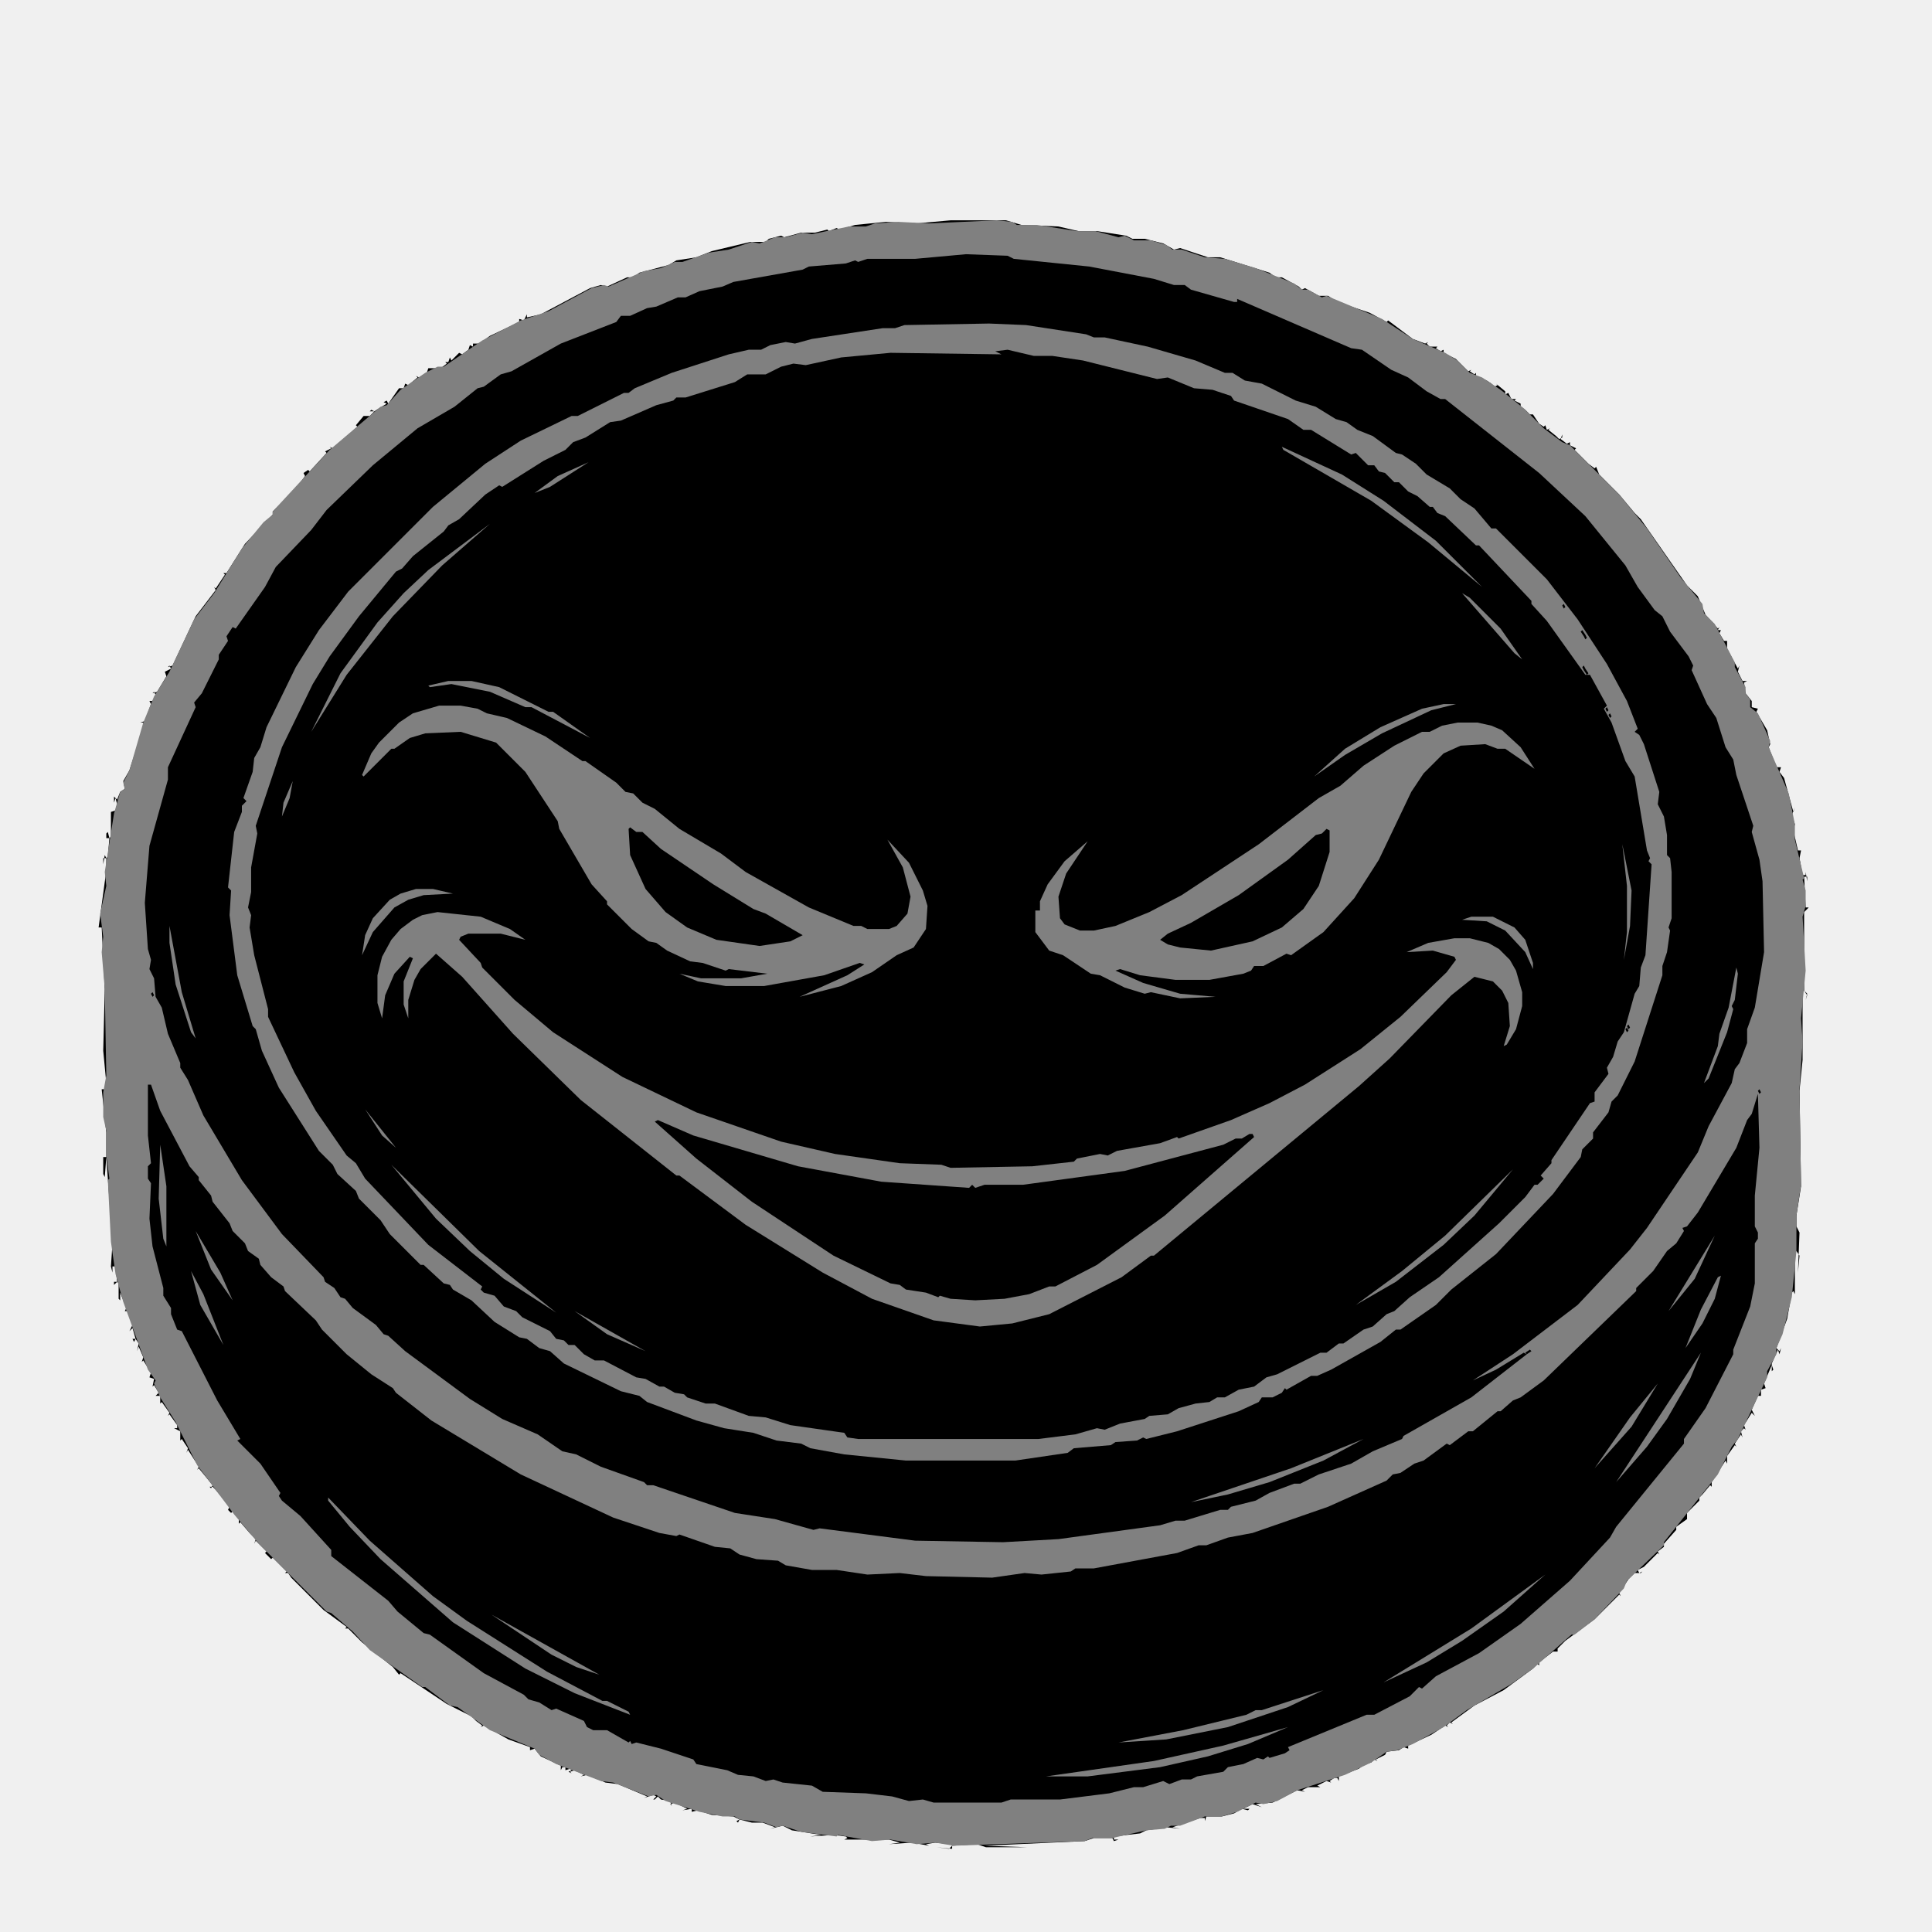
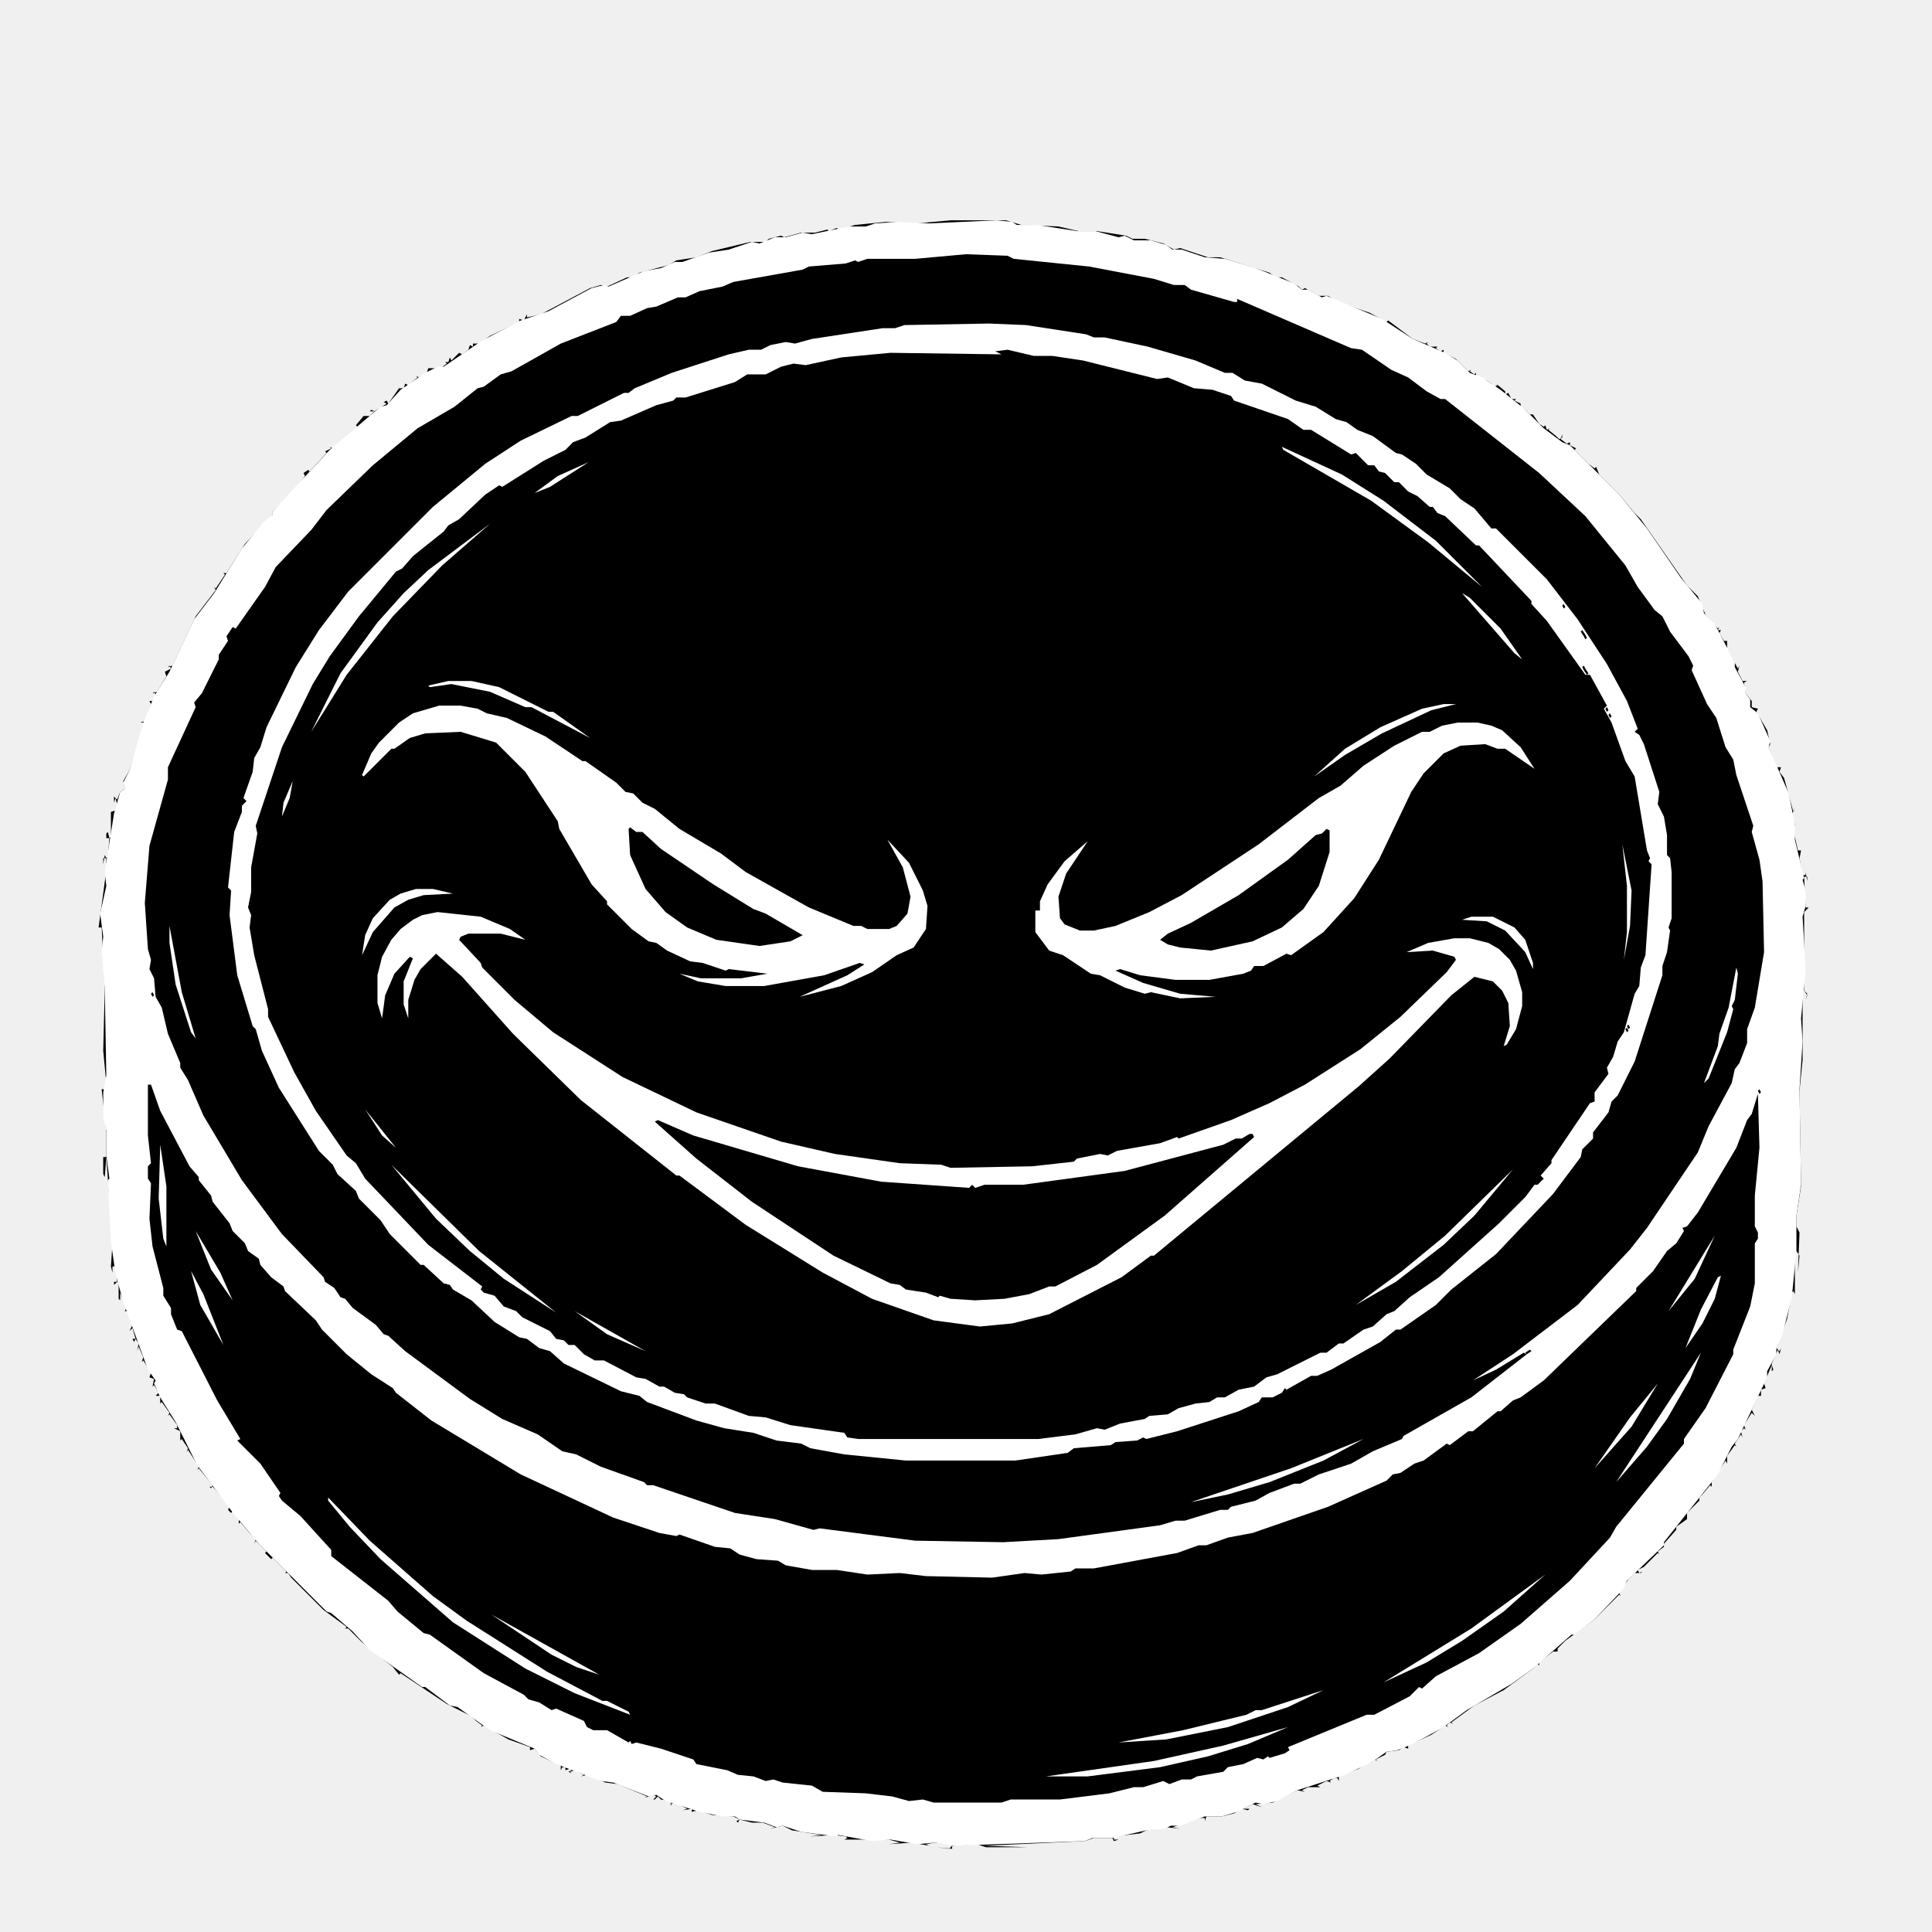
<svg xmlns="http://www.w3.org/2000/svg" width="1254" height="1254" viewBox="0 0 1254 1254">
  <path d="M 439 169 L 434 172 L 415 177 L 411 180 L 407 180 L 394 186 L 390 185 L 383 187 L 351 204 L 342 206 L 342 204 L 340 208 L 337 207 L 337 209 L 318 218 L 311 223 L 307 223 L 307 225 L 305 224 L 304 227 L 300 230 L 298 229 L 293 234 L 292 232 L 291 235 L 289 235 L 290 236 L 286 239 L 278 239 L 277 242 L 272 245 L 270 244 L 271 245 L 265 250 L 263 249 L 262 252 L 259 252 L 252 262 L 251 260 L 249 261 L 251 262 L 246 265 L 245 264 L 246 265 L 243 267 L 241 266 L 240 267 L 243 267 L 240 270 L 236 270 L 231 276 L 230 275 L 232 277 L 216 291 L 214 290 L 215 291 L 211 293 L 212 294 L 201 306 L 199 304 L 200 305 L 197 307 L 198 309 L 192 317 L 177 332 L 177 334 L 159 353 L 147 372 L 145 372 L 146 373 L 140 382 L 139 381 L 140 383 L 127 400 L 112 432 L 109 433 L 110 432 L 111 434 L 107 436 L 108 439 L 102 449 L 99 450 L 100 449 L 101 451 L 99 455 L 97 455 L 98 457 L 94 468 L 91 469 L 93 469 L 93 472 L 84 500 L 80 507 L 81 512 L 78 514 L 76 519 L 74 517 L 74 521 L 75 518 L 76 522 L 75 526 L 72 527 L 72 543 L 71 544 L 70 540 L 69 541 L 69 544 L 71 544 L 70 556 L 69 557 L 68 555 L 67 561 L 67 557 L 69 557 L 69 565 L 64 602 L 66 602 L 68 642 L 67 682 L 69 703 L 68 707 L 66 707 L 69 735 L 69 751 L 67 751 L 67 739 L 67 762 L 68 764 L 69 751 L 73 807 L 72 822 L 73 826 L 73 822 L 75 822 L 76 832 L 74 832 L 74 834 L 76 832 L 77 833 L 77 843 L 78 844 L 78 839 L 82 849 L 81 851 L 83 851 L 86 860 L 84 864 L 86 862 L 88 869 L 86 869 L 87 871 L 88 869 L 90 872 L 89 877 L 90 874 L 93 881 L 92 884 L 93 883 L 98 891 L 97 894 L 100 895 L 99 900 L 100 899 L 103 904 L 101 906 L 104 906 L 104 911 L 105 910 L 110 917 L 109 919 L 110 918 L 115 925 L 115 927 L 113 927 L 117 929 L 117 935 L 118 934 L 122 940 L 121 943 L 122 941 L 129 952 L 128 954 L 129 953 L 138 964 L 137 966 L 136 965 L 138 965 L 140 967 L 139 968 L 140 967 L 149 978 L 148 980 L 150 982 L 151 981 L 155 986 L 155 989 L 156 988 L 162 995 L 161 996 L 162 995 L 166 999 L 165 1002 L 166 1000 L 173 1007 L 172 1008 L 176 1012 L 177 1011 L 186 1020 L 185 1021 L 187 1021 L 189 1024 L 188 1025 L 189 1024 L 191 1026 L 190 1027 L 191 1026 L 210 1045 L 225 1056 L 224 1057 L 226 1057 L 230 1061 L 229 1062 L 230 1061 L 233 1064 L 232 1065 L 233 1064 L 235 1066 L 234 1067 L 235 1066 L 255 1082 L 259 1087 L 260 1086 L 290 1106 L 306 1114 L 309 1117 L 308 1118 L 309 1117 L 313 1120 L 312 1121 L 314 1120 L 330 1129 L 344 1134 L 344 1136 L 347 1135 L 351 1140 L 364 1146 L 364 1149 L 365 1147 L 367 1147 L 367 1149 L 370 1148 L 371 1149 L 369 1150 L 371 1151 L 370 1150 L 373 1149 L 379 1152 L 377 1153 L 381 1152 L 393 1157 L 401 1158 L 420 1166 L 418 1167 L 424 1165 L 426 1166 L 424 1168 L 421 1168 L 425 1168 L 427 1166 L 429 1168 L 435 1169 L 436 1172 L 435 1171 L 438 1170 L 446 1174 L 443 1175 L 449 1174 L 449 1176 L 453 1175 L 462 1178 L 476 1179 L 480 1181 L 478 1182 L 479 1183 L 480 1181 L 488 1183 L 495 1183 L 503 1186 L 500 1187 L 508 1185 L 514 1188 L 533 1191 L 526 1192 L 541 1191 L 549 1192 L 550 1193 L 548 1194 L 577 1194 L 584 1196 L 577 1197 L 592 1196 L 603 1198 L 601 1197 L 607 1196 L 617 1197 L 618 1198 L 616 1200 L 608 1199 L 618 1200 L 618 1198 L 634 1197 L 640 1199 L 667 1199 L 639 1198 L 704 1195 L 710 1193 L 722 1193 L 723 1195 L 726 1194 L 723 1194 L 723 1192 L 740 1190 L 744 1188 L 757 1186 L 766 1187 L 761 1186 L 779 1180 L 782 1180 L 782 1182 L 780 1182 L 782 1182 L 783 1179 L 793 1179 L 801 1177 L 806 1174 L 810 1175 L 811 1174 L 807 1174 L 813 1171 L 819 1173 L 815 1171 L 826 1170 L 842 1162 L 847 1163 L 845 1162 L 849 1160 L 857 1160 L 855 1159 L 861 1156 L 864 1157 L 863 1156 L 866 1154 L 868 1154 L 869 1156 L 869 1153 L 882 1148 L 886 1145 L 890 1144 L 891 1146 L 890 1144 L 892 1142 L 894 1143 L 893 1142 L 899 1139 L 900 1137 L 908 1136 L 911 1134 L 914 1135 L 914 1133 L 929 1126 L 938 1120 L 940 1121 L 939 1120 L 941 1118 L 943 1119 L 942 1118 L 957 1107 L 976 1097 L 995 1083 L 996 1084 L 995 1083 L 998 1080 L 999 1081 L 999 1079 L 1008 1072 L 1011 1072 L 1011 1070 L 1016 1065 L 1035 1051 L 1051 1035 L 1052 1036 L 1051 1034 L 1057 1025 L 1061 1021 L 1065 1021 L 1066 1020 L 1064 1021 L 1063 1019 L 1067 1017 L 1076 1008 L 1077 1009 L 1076 1007 L 1080 1004 L 1080 1002 L 1088 993 L 1088 991 L 1095 986 L 1095 982 L 1103 974 L 1103 972 L 1105 970 L 1106 971 L 1105 970 L 1110 964 L 1111 965 L 1111 962 L 1120 948 L 1121 950 L 1121 945 L 1126 938 L 1127 939 L 1126 937 L 1130 931 L 1131 933 L 1130 929 L 1132 927 L 1133 928 L 1132 925 L 1137 917 L 1139 919 L 1137 915 L 1141 906 L 1143 906 L 1143 902 L 1146 901 L 1145 898 L 1150 886 L 1151 889 L 1150 890 L 1150 885 L 1154 876 L 1155 879 L 1156 875 L 1155 877 L 1153 875 L 1160 856 L 1163 839 L 1164 838 L 1165 840 L 1165 813 L 1166 812 L 1168 815 L 1167 826 L 1168 800 L 1166 796 L 1166 789 L 1169 770 L 1168 708 L 1170 688 L 1170 644 L 1171 643 L 1173 646 L 1172 649 L 1173 645 L 1171 643 L 1171 592 L 1174 589 L 1172 589 L 1171 569 L 1173 569 L 1173 572 L 1172 566 L 1172 568 L 1170 568 L 1168 557 L 1169 552 L 1167 552 L 1164 539 L 1165 535 L 1163 529 L 1165 524 L 1164 527 L 1158 505 L 1155 501 L 1156 498 L 1153 498 L 1148 485 L 1149 483 L 1151 483 L 1149 483 L 1147 474 L 1140 462 L 1141 460 L 1137 459 L 1137 455 L 1133 450 L 1132 443 L 1134 442 L 1131 442 L 1128 436 L 1129 432 L 1128 434 L 1121 421 L 1121 416 L 1119 416 L 1116 411 L 1117 409 L 1115 409 L 1116 407 L 1115 408 L 1107 399 L 1102 387 L 1095 380 L 1065 337 L 1061 333 L 1063 332 L 1061 333 L 1051 321 L 1052 320 L 1051 321 L 1047 317 L 1048 316 L 1047 317 L 1038 308 L 1036 303 L 1035 304 L 1031 301 L 1033 300 L 1031 301 L 1027 297 L 1028 296 L 1027 297 L 1022 292 L 1023 291 L 1019 289 L 1019 287 L 1017 288 L 1013 285 L 1014 282 L 1014 284 L 1012 285 L 1010 283 L 1011 282 L 1010 283 L 1005 279 L 1006 278 L 1004 279 L 1003 276 L 1002 277 L 999 275 L 995 269 L 993 269 L 990 266 L 991 265 L 990 266 L 987 264 L 987 262 L 983 260 L 984 259 L 981 259 L 979 255 L 977 256 L 977 254 L 971 249 L 972 250 L 970 251 L 968 249 L 969 248 L 968 249 L 965 247 L 966 246 L 965 247 L 958 244 L 958 242 L 957 243 L 954 241 L 955 240 L 953 241 L 945 233 L 937 229 L 937 227 L 935 228 L 932 226 L 933 225 L 928 225 L 926 223 L 927 222 L 925 223 L 917 220 L 901 208 L 900 209 L 889 203 L 868 196 L 862 192 L 856 192 L 847 187 L 845 188 L 843 186 L 845 184 L 843 186 L 832 180 L 828 180 L 824 177 L 792 167 L 784 167 L 766 161 L 762 162 L 755 158 L 743 155 L 735 155 L 731 153 L 712 150 L 700 150 L 687 147 L 663 146 L 653 143 L 617 143 L 595 145 L 575 144 L 555 146 L 545 149 L 543 148 L 538 150 L 537 149 L 529 151 L 520 151 L 509 154 L 507 153 L 499 155 L 497 157 L 487 157 L 462 163 L 452 167 Z" fill="#000000" fill-rule="evenodd" stroke="none" />
-   <path d="M 583 144 L 568 145 L 562 147 L 551 147 L 527 152 L 521 151 L 510 154 L 503 154 L 493 158 L 488 157 L 473 162 L 460 164 L 443 170 L 438 170 L 429 174 L 418 176 L 395 186 L 392 185 L 384 187 L 356 202 L 338 208 L 313 221 L 288 238 L 284 238 L 276 242 L 260 253 L 251 263 L 247 264 L 214 292 L 177 332 L 177 334 L 171 339 L 157 356 L 139 385 L 126 402 L 110 436 L 100 452 L 93 469 L 84 500 L 80 508 L 81 512 L 78 514 L 74 528 L 68 566 L 69 575 L 65 593 L 67 608 L 66 618 L 68 642 L 69 698 L 67 709 L 67 725 L 69 734 L 69 750 L 71 765 L 70 766 L 72 806 L 75 827 L 80 845 L 96 889 L 101 896 L 100 898 L 104 907 L 114 923 L 128 951 L 152 983 L 168 1002 L 212 1046 L 215 1047 L 229 1059 L 240 1071 L 274 1095 L 276 1095 L 292 1107 L 297 1108 L 318 1123 L 347 1135 L 350 1139 L 361 1145 L 390 1156 L 398 1157 L 421 1166 L 426 1165 L 432 1169 L 454 1176 L 469 1179 L 477 1179 L 480 1181 L 496 1183 L 504 1186 L 508 1185 L 520 1189 L 543 1192 L 544 1191 L 566 1195 L 578 1194 L 595 1197 L 607 1196 L 619 1198 L 704 1195 L 709 1193 L 722 1193 L 744 1188 L 756 1187 L 760 1185 L 766 1185 L 782 1179 L 793 1179 L 803 1176 L 815 1170 L 820 1171 L 829 1169 L 842 1162 L 873 1152 L 890 1144 L 900 1137 L 907 1136 L 917 1132 L 937 1121 L 952 1110 L 981 1093 L 995 1083 L 1020 1061 L 1022 1061 L 1035 1051 L 1054 1031 L 1056 1026 L 1080 1003 L 1080 1001 L 1115 957 L 1124 939 L 1128 934 L 1147 894 L 1147 890 L 1153 879 L 1153 875 L 1157 866 L 1163 842 L 1166 812 L 1166 789 L 1169 769 L 1168 707 L 1170 676 L 1169 661 L 1172 630 L 1170 595 L 1172 588 L 1172 578 L 1170 571 L 1171 570 L 1165 545 L 1165 535 L 1161 515 L 1148 485 L 1149 481 L 1141 463 L 1136 459 L 1136 454 L 1133 450 L 1133 446 L 1126 433 L 1126 430 L 1113 405 L 1106 398 L 1105 392 L 1091 375 L 1069 343 L 1051 321 L 1019 289 L 1014 287 L 1002 278 L 989 265 L 974 253 L 962 245 L 954 242 L 946 234 L 938 229 L 917 220 L 897 207 L 861 192 L 858 193 L 849 188 L 845 188 L 840 184 L 815 174 L 795 168 L 782 167 L 767 162 L 761 162 L 757 159 L 747 156 L 736 156 L 730 153 L 726 154 L 711 150 L 699 150 L 673 146 L 660 146 L 657 144 L 647 143 L 603 145 Z M 993 876 L 994 877 L 991 879 L 990 878 Z M 1141 708 L 1142 707 L 1143 709 L 1142 710 Z M 96 704 L 98 704 L 104 721 L 123 757 L 129 764 L 129 766 L 137 776 L 138 780 L 149 794 L 151 799 L 159 807 L 161 812 L 168 817 L 169 821 L 176 829 L 184 835 L 185 838 L 205 857 L 209 863 L 225 879 L 241 892 L 255 901 L 257 904 L 280 922 L 338 957 L 398 985 L 428 995 L 439 997 L 441 996 L 464 1004 L 474 1005 L 480 1009 L 491 1012 L 505 1013 L 510 1016 L 527 1019 L 543 1019 L 563 1022 L 584 1021 L 601 1023 L 644 1024 L 665 1021 L 676 1022 L 695 1020 L 698 1018 L 710 1018 L 764 1008 L 778 1003 L 783 1003 L 797 998 L 813 995 L 862 978 L 900 961 L 904 957 L 909 956 L 918 950 L 924 948 L 939 937 L 941 938 L 953 929 L 956 929 L 972 916 L 974 916 L 982 909 L 987 907 L 1002 896 L 1062 838 L 1062 836 L 1073 825 L 1082 812 L 1088 807 L 1093 799 L 1092 797 L 1095 796 L 1102 787 L 1127 745 L 1134 727 L 1137 723 L 1141 710 L 1142 745 L 1139 776 L 1139 796 L 1141 800 L 1141 804 L 1139 807 L 1139 833 L 1136 848 L 1125 876 L 1125 879 L 1107 914 L 1093 934 L 1093 937 L 1049 991 L 1045 998 L 1019 1026 L 987 1054 L 960 1073 L 932 1088 L 923 1096 L 921 1095 L 915 1101 L 892 1113 L 887 1113 L 836 1134 L 837 1136 L 834 1138 L 824 1141 L 823 1140 L 820 1142 L 816 1141 L 807 1145 L 797 1147 L 794 1150 L 777 1153 L 773 1155 L 767 1155 L 759 1158 L 755 1156 L 742 1160 L 736 1160 L 720 1164 L 688 1168 L 656 1168 L 650 1170 L 606 1170 L 599 1168 L 590 1169 L 579 1166 L 562 1164 L 534 1163 L 527 1159 L 508 1157 L 502 1155 L 497 1156 L 489 1153 L 479 1152 L 472 1149 L 452 1145 L 450 1142 L 429 1135 L 413 1131 L 410 1132 L 409 1130 L 408 1131 L 394 1123 L 385 1123 L 381 1121 L 379 1117 L 361 1109 L 358 1110 L 350 1105 L 343 1103 L 340 1100 L 314 1086 L 279 1061 L 275 1060 L 258 1046 L 252 1039 L 215 1010 L 215 1006 L 195 984 L 183 974 L 181 971 L 182 969 L 169 950 L 154 935 L 156 934 L 141 909 L 118 864 L 115 863 L 111 853 L 111 849 L 106 841 L 106 836 L 99 809 L 97 791 L 98 768 L 96 765 L 96 757 L 98 755 L 96 737 Z M 836 1121 L 794 1133 L 749 1143 L 679 1153 L 706 1153 L 753 1147 L 784 1140 L 810 1132 Z M 859 1097 L 819 1110 L 815 1110 L 809 1113 L 768 1123 L 726 1131 L 757 1129 L 797 1121 L 836 1108 Z M 319 1048 L 358 1074 L 374 1082 L 389 1087 Z M 1003 1022 L 955 1057 L 898 1092 L 926 1079 L 949 1065 L 976 1046 Z M 213 972 L 213 974 L 227 991 L 247 1012 L 294 1053 L 341 1083 L 373 1099 L 409 1113 L 408 1111 L 394 1104 L 391 1104 L 355 1085 L 303 1052 L 281 1036 L 240 1000 Z M 1076 898 L 1058 920 L 1035 953 L 1059 926 Z M 1104 878 L 1049 962 L 1069 939 L 1082 921 L 1097 895 Z M 1117 828 L 1115 829 L 1104 850 L 1094 875 L 1105 859 L 1113 843 Z M 124 825 L 130 847 L 145 873 L 132 840 Z M 1113 802 L 1083 851 L 1100 830 Z M 127 799 L 137 824 L 151 844 L 143 826 Z M 104 743 L 103 778 L 106 804 L 108 809 L 108 770 Z M 98 645 L 99 644 L 100 646 L 99 647 Z M 563 168 L 594 168 L 627 165 L 654 166 L 658 168 L 707 173 L 749 181 L 762 185 L 769 185 L 773 188 L 801 196 L 803 196 L 803 194 L 877 226 L 884 227 L 903 240 L 914 245 L 926 254 L 935 259 L 938 259 L 999 307 L 1029 335 L 1055 367 L 1063 381 L 1074 396 L 1079 400 L 1084 410 L 1096 426 L 1099 432 L 1098 435 L 1108 457 L 1114 466 L 1120 485 L 1125 493 L 1127 503 L 1138 536 L 1137 540 L 1142 558 L 1144 572 L 1145 618 L 1139 654 L 1134 668 L 1134 677 L 1129 690 L 1126 694 L 1124 703 L 1109 731 L 1102 748 L 1069 797 L 1058 811 L 1024 847 L 982 879 L 956 896 L 971 889 L 989 878 L 991 879 L 955 907 L 911 932 L 910 934 L 891 942 L 877 950 L 856 957 L 844 963 L 840 963 L 824 969 L 815 974 L 799 978 L 797 980 L 792 980 L 769 987 L 763 987 L 753 990 L 687 999 L 651 1001 L 594 1000 L 532 992 L 528 993 L 503 986 L 477 982 L 424 964 L 420 964 L 418 962 L 390 952 L 374 944 L 365 942 L 349 931 L 326 921 L 305 908 L 263 877 L 252 867 L 249 866 L 244 860 L 229 849 L 224 843 L 221 842 L 217 836 L 211 832 L 210 829 L 183 801 L 157 766 L 132 724 L 122 701 L 117 693 L 117 690 L 109 671 L 105 654 L 101 647 L 100 635 L 97 629 L 98 623 L 96 616 L 94 586 L 97 549 L 109 506 L 109 498 L 127 459 L 126 456 L 131 450 L 142 428 L 142 425 L 148 416 L 147 413 L 151 407 L 153 408 L 172 381 L 179 368 L 202 344 L 212 331 L 242 302 L 271 278 L 295 264 L 310 252 L 314 251 L 325 243 L 332 241 L 364 223 L 400 209 L 403 205 L 409 205 L 420 200 L 426 199 L 440 193 L 445 193 L 454 189 L 469 186 L 476 183 L 521 175 L 525 173 L 549 171 L 555 169 L 557 170 Z M 885 934 L 838 953 L 773 975 L 797 970 L 824 962 L 859 948 Z M 1127 628 L 1122 654 L 1116 671 L 1115 679 L 1106 703 L 1109 700 L 1121 670 L 1125 655 L 1124 653 L 1126 649 L 1128 632 Z M 110 601 L 110 612 L 114 639 L 124 670 L 127 674 L 118 644 Z M 473 230 L 436 242 L 412 252 L 408 255 L 405 255 L 375 270 L 371 270 L 338 286 L 315 301 L 281 329 L 226 384 L 207 409 L 192 433 L 173 472 L 169 485 L 165 492 L 164 501 L 158 518 L 160 520 L 157 523 L 157 527 L 152 540 L 148 576 L 150 578 L 149 594 L 154 633 L 164 666 L 166 668 L 170 682 L 181 706 L 207 747 L 216 756 L 219 762 L 231 773 L 233 778 L 247 792 L 253 801 L 273 821 L 275 821 L 288 833 L 292 834 L 294 837 L 306 844 L 321 858 L 337 868 L 342 869 L 350 875 L 357 877 L 366 885 L 403 903 L 415 906 L 420 910 L 452 922 L 470 927 L 489 930 L 504 935 L 520 937 L 526 940 L 548 944 L 588 948 L 659 948 L 693 943 L 697 940 L 721 938 L 724 936 L 738 935 L 742 933 L 744 934 L 764 929 L 804 916 L 817 910 L 819 907 L 826 907 L 832 904 L 834 901 L 835 902 L 851 893 L 855 893 L 864 889 L 896 871 L 906 863 L 909 863 L 932 847 L 942 837 L 971 814 L 1008 775 L 1026 751 L 1027 746 L 1034 739 L 1034 735 L 1044 722 L 1046 715 L 1050 711 L 1061 689 L 1079 633 L 1079 627 L 1082 618 L 1084 604 L 1083 602 L 1085 596 L 1085 566 L 1084 557 L 1082 555 L 1082 542 L 1080 530 L 1076 522 L 1077 514 L 1067 483 L 1064 477 L 1061 475 L 1063 473 L 1056 455 L 1043 431 L 1024 402 L 1004 376 L 971 343 L 968 343 L 957 330 L 948 324 L 941 317 L 926 308 L 919 301 L 910 295 L 906 294 L 891 283 L 881 279 L 874 274 L 867 272 L 854 264 L 841 260 L 819 249 L 808 247 L 800 242 L 795 242 L 776 234 L 745 225 L 717 219 L 710 219 L 705 217 L 666 211 L 642 210 L 587 211 L 581 213 L 573 213 L 527 220 L 516 223 L 510 222 L 500 224 L 494 227 L 486 227 Z M 1055 668 L 1056 667 L 1057 669 L 1056 670 Z M 1056 666 L 1057 665 L 1058 667 L 1057 668 Z M 1044 464 L 1045 463 L 1046 465 L 1045 466 Z M 1042 460 L 1043 459 L 1044 461 L 1043 462 Z M 1028 435 L 1029 434 L 1031 437 L 1030 438 Z M 1027 433 L 1028 432 L 1029 434 L 1028 435 Z M 1028 413 L 1029 412 L 1030 414 L 1029 415 Z M 1026 410 L 1027 409 L 1029 412 L 1028 413 Z M 1014 393 L 1015 392 L 1016 394 L 1015 395 Z M 799 257 L 801 260 L 836 272 L 846 279 L 851 279 L 877 295 L 880 294 L 888 302 L 892 302 L 895 306 L 899 307 L 905 313 L 908 313 L 914 319 L 920 322 L 928 329 L 930 329 L 933 333 L 938 335 L 958 354 L 960 354 L 994 390 L 994 392 L 1004 403 L 1029 438 L 1032 438 L 1043 458 L 1041 460 L 1046 469 L 1055 494 L 1061 504 L 1069 552 L 1071 557 L 1070 559 L 1072 561 L 1068 620 L 1065 628 L 1064 640 L 1061 645 L 1054 670 L 1050 676 L 1047 686 L 1043 693 L 1044 697 L 1035 709 L 1035 715 L 1032 716 L 1007 753 L 1007 755 L 1000 763 L 1002 765 L 998 769 L 996 769 L 990 777 L 973 794 L 934 829 L 915 842 L 905 851 L 900 853 L 891 861 L 885 863 L 872 872 L 869 872 L 861 878 L 857 878 L 829 892 L 822 894 L 814 900 L 804 902 L 795 907 L 790 907 L 785 910 L 776 911 L 765 914 L 758 918 L 746 919 L 743 921 L 727 924 L 717 928 L 712 927 L 698 931 L 674 934 L 557 934 L 550 933 L 548 930 L 513 925 L 497 920 L 486 919 L 464 911 L 458 911 L 446 907 L 444 905 L 438 904 L 431 900 L 428 900 L 419 895 L 413 894 L 392 883 L 386 883 L 379 879 L 373 873 L 369 873 L 366 870 L 361 869 L 357 864 L 339 855 L 335 851 L 327 848 L 321 841 L 314 839 L 312 837 L 313 835 L 278 808 L 237 765 L 231 755 L 225 750 L 205 721 L 191 696 L 174 660 L 174 655 L 165 620 L 162 602 L 163 594 L 161 589 L 163 579 L 163 563 L 167 541 L 166 536 L 183 485 L 203 444 L 214 426 L 233 400 L 257 371 L 261 369 L 268 361 L 288 345 L 291 341 L 298 337 L 315 321 L 324 315 L 326 316 L 353 299 L 367 292 L 372 287 L 380 284 L 396 274 L 403 273 L 426 263 L 437 260 L 439 258 L 445 258 L 477 248 L 485 243 L 497 243 L 507 238 L 515 236 L 523 237 L 546 232 L 578 229 L 650 230 L 646 228 L 654 227 L 671 231 L 683 231 L 703 234 L 751 246 L 758 245 L 775 252 L 787 253 Z M 373 851 L 394 866 L 419 877 Z M 982 759 L 938 802 L 910 825 L 880 847 L 906 832 L 937 808 L 957 789 Z M 254 756 L 283 791 L 305 812 L 327 830 L 361 852 L 311 812 Z M 237 720 L 248 737 L 257 745 Z M 949 597 L 965 598 L 977 604 L 990 618 L 995 629 L 995 625 L 990 610 L 983 602 L 969 595 L 955 595 Z M 245 633 L 245 651 L 248 661 L 250 646 L 256 632 L 266 621 L 268 622 L 262 637 L 262 652 L 265 661 L 265 649 L 269 636 L 273 629 L 283 619 L 300 634 L 333 671 L 377 714 L 439 763 L 441 763 L 484 795 L 534 826 L 566 843 L 606 857 L 636 861 L 657 859 L 681 853 L 728 829 L 747 815 L 749 815 L 882 705 L 902 687 L 942 646 L 957 634 L 969 637 L 975 643 L 979 651 L 980 666 L 976 679 L 978 678 L 984 668 L 988 653 L 988 644 L 984 630 L 980 623 L 973 616 L 966 612 L 954 609 L 944 609 L 927 612 L 913 618 L 930 617 L 944 621 L 945 623 L 939 631 L 909 660 L 883 681 L 847 704 L 824 716 L 799 727 L 765 739 L 764 738 L 753 742 L 725 747 L 719 750 L 714 749 L 699 752 L 697 754 L 670 757 L 617 758 L 611 756 L 584 755 L 542 749 L 507 741 L 452 722 L 404 699 L 359 670 L 334 649 L 313 628 L 312 625 L 298 610 L 299 608 L 304 606 L 325 606 L 341 610 L 331 603 L 312 595 L 284 592 L 274 594 L 268 597 L 260 603 L 254 610 L 248 621 Z M 425 728 L 427 727 L 450 737 L 518 757 L 572 767 L 629 771 L 631 769 L 633 771 L 639 769 L 664 769 L 730 760 L 794 743 L 802 739 L 806 739 L 811 736 L 813 736 L 814 738 L 756 789 L 712 821 L 685 835 L 681 835 L 668 840 L 652 843 L 633 844 L 617 843 L 610 841 L 609 842 L 601 839 L 588 837 L 584 834 L 578 833 L 541 815 L 488 780 L 452 752 Z M 294 580 L 281 577 L 270 577 L 260 580 L 253 584 L 242 596 L 237 607 L 235 620 L 242 605 L 256 589 L 265 584 L 275 581 Z M 1053 548 L 1056 575 L 1056 605 L 1054 623 L 1058 601 L 1059 578 Z M 190 507 L 184 521 L 183 530 L 188 518 Z M 996 499 L 987 485 L 975 474 L 968 471 L 959 469 L 946 469 L 936 471 L 928 475 L 923 475 L 905 484 L 885 497 L 870 510 L 856 518 L 817 548 L 767 581 L 746 592 L 724 601 L 710 604 L 701 604 L 691 600 L 688 596 L 687 582 L 692 567 L 706 546 L 691 559 L 680 574 L 675 585 L 675 591 L 672 591 L 672 605 L 681 617 L 690 620 L 708 632 L 714 633 L 730 641 L 743 645 L 747 644 L 766 648 L 789 647 L 766 645 L 742 638 L 724 630 L 727 629 L 740 633 L 763 636 L 785 636 L 807 632 L 812 630 L 814 627 L 820 627 L 835 619 L 838 620 L 859 605 L 879 583 L 895 558 L 916 514 L 924 502 L 937 489 L 948 484 L 964 483 L 972 486 L 977 486 Z M 863 539 L 863 553 L 856 575 L 846 590 L 832 602 L 813 611 L 786 617 L 766 615 L 758 613 L 753 610 L 758 606 L 773 599 L 804 581 L 836 558 L 854 542 L 858 541 L 861 538 Z M 235 503 L 236 504 L 254 486 L 256 486 L 266 479 L 276 476 L 299 475 L 322 482 L 341 501 L 362 533 L 363 538 L 384 574 L 394 585 L 394 587 L 410 603 L 421 611 L 426 612 L 433 617 L 448 624 L 456 625 L 471 630 L 473 629 L 498 632 L 481 635 L 455 635 L 441 632 L 453 637 L 471 640 L 496 640 L 535 633 L 558 625 L 561 626 L 550 633 L 519 647 L 546 640 L 566 631 L 582 620 L 593 615 L 601 603 L 602 588 L 599 578 L 590 560 L 576 545 L 586 563 L 591 582 L 589 593 L 582 601 L 577 603 L 563 603 L 559 601 L 554 601 L 525 589 L 484 566 L 468 554 L 441 538 L 425 525 L 417 521 L 411 515 L 406 514 L 400 508 L 380 494 L 378 494 L 354 478 L 329 466 L 316 463 L 310 460 L 299 458 L 285 458 L 268 463 L 259 469 L 246 482 L 241 489 Z M 408 538 L 409 537 L 413 540 L 417 540 L 429 551 L 463 574 L 489 590 L 497 593 L 521 607 L 513 611 L 493 614 L 465 610 L 446 602 L 432 592 L 419 577 L 409 555 Z M 945 457 L 937 457 L 923 460 L 896 472 L 873 486 L 853 504 L 873 490 L 897 476 L 929 461 Z M 278 445 L 279 446 L 293 444 L 318 449 L 341 459 L 345 459 L 383 479 L 359 462 L 356 462 L 324 446 L 306 442 L 291 442 Z M 949 385 L 983 424 L 988 428 L 974 408 L 954 388 Z M 318 340 L 278 370 L 262 385 L 245 404 L 221 437 L 202 475 L 225 438 L 255 400 L 287 367 Z M 382 300 L 362 309 L 347 320 L 357 316 Z M 832 290 L 833 292 L 890 325 L 927 352 L 962 381 L 932 351 L 898 325 L 871 308 Z" fill="#808080" fill-rule="evenodd" stroke="none" />
+   <path d="M 583 144 L 568 145 L 562 147 L 551 147 L 527 152 L 521 151 L 510 154 L 503 154 L 493 158 L 488 157 L 473 162 L 460 164 L 443 170 L 438 170 L 429 174 L 418 176 L 395 186 L 392 185 L 384 187 L 356 202 L 338 208 L 313 221 L 288 238 L 284 238 L 276 242 L 260 253 L 251 263 L 247 264 L 214 292 L 177 332 L 177 334 L 171 339 L 157 356 L 139 385 L 126 402 L 110 436 L 100 452 L 93 469 L 84 500 L 80 508 L 81 512 L 78 514 L 74 528 L 68 566 L 69 575 L 65 593 L 67 608 L 66 618 L 68 642 L 69 698 L 67 709 L 67 725 L 69 734 L 69 750 L 71 765 L 70 766 L 72 806 L 75 827 L 80 845 L 96 889 L 101 896 L 100 898 L 104 907 L 114 923 L 128 951 L 152 983 L 168 1002 L 212 1046 L 215 1047 L 229 1059 L 240 1071 L 274 1095 L 276 1095 L 292 1107 L 297 1108 L 318 1123 L 347 1135 L 350 1139 L 361 1145 L 390 1156 L 398 1157 L 421 1166 L 426 1165 L 432 1169 L 454 1176 L 469 1179 L 477 1179 L 480 1181 L 496 1183 L 504 1186 L 508 1185 L 520 1189 L 543 1192 L 544 1191 L 566 1195 L 578 1194 L 595 1197 L 607 1196 L 619 1198 L 704 1195 L 709 1193 L 722 1193 L 744 1188 L 756 1187 L 760 1185 L 766 1185 L 782 1179 L 793 1179 L 803 1176 L 815 1170 L 820 1171 L 829 1169 L 842 1162 L 873 1152 L 890 1144 L 900 1137 L 907 1136 L 917 1132 L 937 1121 L 952 1110 L 981 1093 L 995 1083 L 1020 1061 L 1022 1061 L 1035 1051 L 1054 1031 L 1056 1026 L 1080 1003 L 1080 1001 L 1115 957 L 1124 939 L 1128 934 L 1147 894 L 1147 890 L 1153 879 L 1153 875 L 1157 866 L 1163 842 L 1166 812 L 1166 789 L 1169 769 L 1168 707 L 1170 676 L 1169 661 L 1172 630 L 1170 595 L 1172 588 L 1172 578 L 1170 571 L 1171 570 L 1165 545 L 1165 535 L 1161 515 L 1148 485 L 1149 481 L 1141 463 L 1136 459 L 1136 454 L 1133 450 L 1133 446 L 1126 433 L 1126 430 L 1113 405 L 1106 398 L 1105 392 L 1091 375 L 1069 343 L 1051 321 L 1019 289 L 1014 287 L 1002 278 L 989 265 L 974 253 L 962 245 L 954 242 L 946 234 L 938 229 L 917 220 L 897 207 L 861 192 L 858 193 L 849 188 L 845 188 L 840 184 L 815 174 L 795 168 L 782 167 L 767 162 L 761 162 L 757 159 L 747 156 L 736 156 L 730 153 L 726 154 L 711 150 L 699 150 L 673 146 L 660 146 L 657 144 L 647 143 L 603 145 Z M 993 876 L 994 877 L 991 879 L 990 878 Z M 1141 708 L 1142 707 L 1143 709 L 1142 710 Z M 96 704 L 98 704 L 104 721 L 123 757 L 129 764 L 129 766 L 137 776 L 138 780 L 149 794 L 151 799 L 159 807 L 161 812 L 168 817 L 169 821 L 176 829 L 184 835 L 185 838 L 205 857 L 209 863 L 225 879 L 241 892 L 255 901 L 257 904 L 280 922 L 338 957 L 398 985 L 428 995 L 439 997 L 441 996 L 464 1004 L 474 1005 L 480 1009 L 491 1012 L 505 1013 L 510 1016 L 527 1019 L 543 1019 L 563 1022 L 584 1021 L 601 1023 L 644 1024 L 665 1021 L 676 1022 L 695 1020 L 698 1018 L 710 1018 L 764 1008 L 778 1003 L 783 1003 L 797 998 L 813 995 L 862 978 L 900 961 L 904 957 L 909 956 L 918 950 L 924 948 L 939 937 L 941 938 L 953 929 L 956 929 L 972 916 L 974 916 L 982 909 L 987 907 L 1002 896 L 1062 838 L 1062 836 L 1073 825 L 1082 812 L 1088 807 L 1093 799 L 1092 797 L 1095 796 L 1102 787 L 1127 745 L 1134 727 L 1137 723 L 1141 710 L 1142 745 L 1139 776 L 1139 796 L 1141 800 L 1141 804 L 1139 807 L 1139 833 L 1136 848 L 1125 876 L 1125 879 L 1107 914 L 1093 934 L 1093 937 L 1049 991 L 1045 998 L 1019 1026 L 987 1054 L 960 1073 L 932 1088 L 923 1096 L 921 1095 L 915 1101 L 892 1113 L 887 1113 L 836 1134 L 837 1136 L 834 1138 L 824 1141 L 823 1140 L 820 1142 L 816 1141 L 807 1145 L 797 1147 L 794 1150 L 777 1153 L 773 1155 L 767 1155 L 759 1158 L 755 1156 L 742 1160 L 736 1160 L 720 1164 L 688 1168 L 656 1168 L 650 1170 L 606 1170 L 599 1168 L 590 1169 L 579 1166 L 562 1164 L 534 1163 L 527 1159 L 508 1157 L 502 1155 L 497 1156 L 489 1153 L 479 1152 L 472 1149 L 452 1145 L 450 1142 L 429 1135 L 413 1131 L 410 1132 L 409 1130 L 408 1131 L 394 1123 L 385 1123 L 381 1121 L 379 1117 L 361 1109 L 358 1110 L 350 1105 L 343 1103 L 340 1100 L 314 1086 L 279 1061 L 275 1060 L 258 1046 L 252 1039 L 215 1010 L 215 1006 L 195 984 L 183 974 L 181 971 L 182 969 L 169 950 L 154 935 L 156 934 L 141 909 L 118 864 L 115 863 L 111 853 L 111 849 L 106 841 L 106 836 L 99 809 L 97 791 L 98 768 L 96 765 L 96 757 L 98 755 L 96 737 Z M 836 1121 L 794 1133 L 749 1143 L 679 1153 L 706 1153 L 753 1147 L 784 1140 L 810 1132 Z M 859 1097 L 819 1110 L 815 1110 L 809 1113 L 768 1123 L 726 1131 L 757 1129 L 797 1121 L 836 1108 Z M 319 1048 L 358 1074 L 374 1082 L 389 1087 Z M 1003 1022 L 955 1057 L 898 1092 L 926 1079 L 949 1065 L 976 1046 Z M 213 972 L 213 974 L 227 991 L 247 1012 L 294 1053 L 341 1083 L 373 1099 L 409 1113 L 408 1111 L 394 1104 L 391 1104 L 355 1085 L 303 1052 L 281 1036 L 240 1000 Z M 1076 898 L 1058 920 L 1035 953 L 1059 926 Z M 1104 878 L 1049 962 L 1069 939 L 1082 921 L 1097 895 Z M 1117 828 L 1115 829 L 1104 850 L 1094 875 L 1105 859 L 1113 843 Z M 124 825 L 130 847 L 145 873 L 132 840 Z M 1113 802 L 1083 851 L 1100 830 Z M 127 799 L 137 824 L 151 844 L 143 826 Z M 104 743 L 103 778 L 106 804 L 108 809 L 108 770 Z M 98 645 L 99 644 L 100 646 L 99 647 Z M 563 168 L 594 168 L 627 165 L 654 166 L 658 168 L 707 173 L 749 181 L 762 185 L 769 185 L 773 188 L 801 196 L 803 196 L 803 194 L 877 226 L 884 227 L 903 240 L 914 245 L 926 254 L 935 259 L 938 259 L 999 307 L 1029 335 L 1055 367 L 1063 381 L 1074 396 L 1079 400 L 1084 410 L 1096 426 L 1099 432 L 1098 435 L 1108 457 L 1114 466 L 1120 485 L 1125 493 L 1127 503 L 1138 536 L 1137 540 L 1142 558 L 1144 572 L 1145 618 L 1139 654 L 1134 668 L 1134 677 L 1129 690 L 1126 694 L 1124 703 L 1109 731 L 1102 748 L 1069 797 L 1058 811 L 1024 847 L 982 879 L 956 896 L 971 889 L 989 878 L 991 879 L 955 907 L 911 932 L 910 934 L 891 942 L 877 950 L 856 957 L 844 963 L 840 963 L 824 969 L 815 974 L 799 978 L 797 980 L 792 980 L 769 987 L 763 987 L 753 990 L 687 999 L 651 1001 L 594 1000 L 532 992 L 528 993 L 503 986 L 477 982 L 424 964 L 420 964 L 418 962 L 390 952 L 374 944 L 365 942 L 349 931 L 326 921 L 305 908 L 263 877 L 252 867 L 249 866 L 244 860 L 229 849 L 224 843 L 221 842 L 217 836 L 211 832 L 210 829 L 183 801 L 157 766 L 132 724 L 122 701 L 117 693 L 117 690 L 109 671 L 105 654 L 101 647 L 100 635 L 97 629 L 98 623 L 96 616 L 94 586 L 97 549 L 109 506 L 109 498 L 127 459 L 126 456 L 131 450 L 142 428 L 142 425 L 148 416 L 147 413 L 151 407 L 153 408 L 172 381 L 179 368 L 202 344 L 212 331 L 242 302 L 271 278 L 295 264 L 310 252 L 314 251 L 325 243 L 332 241 L 364 223 L 400 209 L 403 205 L 409 205 L 420 200 L 426 199 L 440 193 L 445 193 L 454 189 L 469 186 L 476 183 L 521 175 L 525 173 L 549 171 L 555 169 L 557 170 Z M 885 934 L 838 953 L 773 975 L 797 970 L 824 962 L 859 948 Z M 1127 628 L 1122 654 L 1116 671 L 1115 679 L 1106 703 L 1109 700 L 1121 670 L 1125 655 L 1124 653 L 1126 649 L 1128 632 Z M 110 601 L 110 612 L 114 639 L 124 670 L 127 674 L 118 644 Z M 473 230 L 436 242 L 412 252 L 408 255 L 405 255 L 375 270 L 371 270 L 338 286 L 315 301 L 281 329 L 226 384 L 207 409 L 192 433 L 173 472 L 169 485 L 165 492 L 164 501 L 158 518 L 160 520 L 157 523 L 157 527 L 152 540 L 148 576 L 150 578 L 149 594 L 154 633 L 164 666 L 166 668 L 170 682 L 181 706 L 207 747 L 216 756 L 219 762 L 231 773 L 233 778 L 247 792 L 253 801 L 273 821 L 275 821 L 288 833 L 292 834 L 294 837 L 306 844 L 321 858 L 337 868 L 342 869 L 350 875 L 357 877 L 366 885 L 403 903 L 415 906 L 420 910 L 452 922 L 470 927 L 489 930 L 504 935 L 520 937 L 526 940 L 548 944 L 588 948 L 659 948 L 693 943 L 697 940 L 721 938 L 724 936 L 738 935 L 742 933 L 744 934 L 764 929 L 804 916 L 817 910 L 819 907 L 826 907 L 832 904 L 834 901 L 835 902 L 851 893 L 855 893 L 864 889 L 896 871 L 906 863 L 909 863 L 932 847 L 942 837 L 971 814 L 1008 775 L 1026 751 L 1027 746 L 1034 739 L 1034 735 L 1044 722 L 1046 715 L 1050 711 L 1061 689 L 1079 633 L 1079 627 L 1082 618 L 1084 604 L 1083 602 L 1085 596 L 1085 566 L 1084 557 L 1082 555 L 1082 542 L 1080 530 L 1076 522 L 1077 514 L 1067 483 L 1064 477 L 1061 475 L 1063 473 L 1056 455 L 1043 431 L 1024 402 L 1004 376 L 971 343 L 968 343 L 957 330 L 948 324 L 941 317 L 926 308 L 919 301 L 910 295 L 906 294 L 891 283 L 881 279 L 874 274 L 867 272 L 854 264 L 841 260 L 819 249 L 808 247 L 800 242 L 795 242 L 776 234 L 745 225 L 717 219 L 710 219 L 705 217 L 666 211 L 642 210 L 587 211 L 581 213 L 573 213 L 527 220 L 516 223 L 510 222 L 500 224 L 494 227 L 486 227 Z M 1055 668 L 1056 667 L 1057 669 L 1056 670 Z M 1056 666 L 1057 665 L 1058 667 L 1057 668 Z M 1044 464 L 1045 463 L 1046 465 L 1045 466 Z M 1042 460 L 1043 459 L 1044 461 L 1043 462 Z M 1028 435 L 1029 434 L 1031 437 L 1030 438 Z M 1027 433 L 1028 432 L 1029 434 L 1028 435 Z M 1028 413 L 1029 412 L 1030 414 L 1029 415 Z M 1026 410 L 1027 409 L 1029 412 L 1028 413 Z M 1014 393 L 1015 392 L 1016 394 L 1015 395 Z M 799 257 L 801 260 L 836 272 L 846 279 L 851 279 L 877 295 L 880 294 L 888 302 L 892 302 L 895 306 L 899 307 L 905 313 L 908 313 L 914 319 L 920 322 L 928 329 L 930 329 L 933 333 L 938 335 L 958 354 L 960 354 L 994 390 L 994 392 L 1004 403 L 1029 438 L 1032 438 L 1043 458 L 1041 460 L 1046 469 L 1055 494 L 1061 504 L 1069 552 L 1071 557 L 1070 559 L 1072 561 L 1068 620 L 1065 628 L 1064 640 L 1061 645 L 1054 670 L 1050 676 L 1047 686 L 1043 693 L 1044 697 L 1035 709 L 1035 715 L 1032 716 L 1007 753 L 1007 755 L 1000 763 L 1002 765 L 998 769 L 996 769 L 990 777 L 973 794 L 934 829 L 915 842 L 905 851 L 900 853 L 891 861 L 885 863 L 872 872 L 869 872 L 861 878 L 857 878 L 829 892 L 822 894 L 814 900 L 804 902 L 795 907 L 790 907 L 785 910 L 776 911 L 765 914 L 758 918 L 746 919 L 743 921 L 727 924 L 717 928 L 712 927 L 698 931 L 674 934 L 557 934 L 550 933 L 548 930 L 513 925 L 497 920 L 486 919 L 464 911 L 458 911 L 446 907 L 444 905 L 438 904 L 431 900 L 428 900 L 419 895 L 413 894 L 392 883 L 386 883 L 379 879 L 373 873 L 369 873 L 366 870 L 361 869 L 357 864 L 339 855 L 335 851 L 327 848 L 321 841 L 314 839 L 312 837 L 313 835 L 278 808 L 237 765 L 231 755 L 225 750 L 205 721 L 191 696 L 174 660 L 174 655 L 165 620 L 162 602 L 163 594 L 161 589 L 163 579 L 163 563 L 167 541 L 166 536 L 183 485 L 203 444 L 214 426 L 233 400 L 257 371 L 261 369 L 268 361 L 288 345 L 291 341 L 298 337 L 315 321 L 324 315 L 326 316 L 353 299 L 367 292 L 372 287 L 380 284 L 396 274 L 403 273 L 426 263 L 437 260 L 439 258 L 445 258 L 477 248 L 485 243 L 497 243 L 507 238 L 515 236 L 523 237 L 546 232 L 578 229 L 650 230 L 646 228 L 654 227 L 671 231 L 683 231 L 703 234 L 751 246 L 758 245 L 775 252 L 787 253 Z M 373 851 L 394 866 L 419 877 Z M 982 759 L 938 802 L 910 825 L 880 847 L 906 832 L 937 808 L 957 789 Z M 254 756 L 283 791 L 305 812 L 327 830 L 361 852 L 311 812 Z M 237 720 L 248 737 L 257 745 Z M 949 597 L 965 598 L 977 604 L 990 618 L 995 629 L 995 625 L 990 610 L 983 602 L 969 595 L 955 595 Z M 245 633 L 245 651 L 248 661 L 250 646 L 256 632 L 266 621 L 268 622 L 262 637 L 262 652 L 265 661 L 265 649 L 269 636 L 273 629 L 283 619 L 300 634 L 333 671 L 377 714 L 439 763 L 441 763 L 484 795 L 534 826 L 566 843 L 606 857 L 636 861 L 657 859 L 681 853 L 728 829 L 747 815 L 749 815 L 882 705 L 902 687 L 942 646 L 957 634 L 969 637 L 975 643 L 979 651 L 980 666 L 976 679 L 978 678 L 984 668 L 988 653 L 988 644 L 984 630 L 980 623 L 973 616 L 966 612 L 954 609 L 944 609 L 927 612 L 913 618 L 930 617 L 944 621 L 945 623 L 939 631 L 909 660 L 883 681 L 847 704 L 824 716 L 799 727 L 765 739 L 764 738 L 753 742 L 725 747 L 719 750 L 714 749 L 699 752 L 697 754 L 670 757 L 617 758 L 611 756 L 584 755 L 542 749 L 507 741 L 452 722 L 404 699 L 359 670 L 334 649 L 313 628 L 312 625 L 298 610 L 299 608 L 304 606 L 325 606 L 341 610 L 331 603 L 312 595 L 284 592 L 274 594 L 268 597 L 260 603 L 254 610 L 248 621 Z M 425 728 L 427 727 L 450 737 L 518 757 L 572 767 L 629 771 L 631 769 L 633 771 L 639 769 L 664 769 L 730 760 L 794 743 L 802 739 L 806 739 L 811 736 L 813 736 L 814 738 L 756 789 L 712 821 L 685 835 L 681 835 L 668 840 L 652 843 L 633 844 L 617 843 L 610 841 L 609 842 L 601 839 L 588 837 L 584 834 L 578 833 L 541 815 L 488 780 L 452 752 Z M 294 580 L 281 577 L 270 577 L 260 580 L 253 584 L 242 596 L 237 607 L 235 620 L 242 605 L 256 589 L 265 584 L 275 581 Z M 1053 548 L 1056 575 L 1056 605 L 1054 623 L 1058 601 L 1059 578 Z M 190 507 L 184 521 L 183 530 L 188 518 Z M 996 499 L 987 485 L 975 474 L 968 471 L 959 469 L 946 469 L 936 471 L 928 475 L 923 475 L 905 484 L 885 497 L 870 510 L 856 518 L 817 548 L 767 581 L 746 592 L 724 601 L 710 604 L 701 604 L 691 600 L 688 596 L 687 582 L 692 567 L 706 546 L 691 559 L 680 574 L 675 585 L 675 591 L 672 591 L 672 605 L 681 617 L 690 620 L 708 632 L 714 633 L 730 641 L 743 645 L 747 644 L 766 648 L 789 647 L 766 645 L 742 638 L 724 630 L 727 629 L 740 633 L 763 636 L 785 636 L 807 632 L 812 630 L 814 627 L 820 627 L 835 619 L 838 620 L 859 605 L 879 583 L 895 558 L 916 514 L 924 502 L 937 489 L 948 484 L 964 483 L 972 486 L 977 486 Z M 863 539 L 863 553 L 856 575 L 846 590 L 832 602 L 813 611 L 786 617 L 766 615 L 758 613 L 753 610 L 758 606 L 773 599 L 804 581 L 836 558 L 854 542 L 858 541 L 861 538 Z M 235 503 L 236 504 L 254 486 L 256 486 L 266 479 L 276 476 L 299 475 L 322 482 L 341 501 L 362 533 L 363 538 L 384 574 L 394 585 L 394 587 L 410 603 L 421 611 L 426 612 L 433 617 L 448 624 L 456 625 L 471 630 L 473 629 L 498 632 L 481 635 L 455 635 L 441 632 L 453 637 L 471 640 L 496 640 L 535 633 L 558 625 L 561 626 L 550 633 L 519 647 L 546 640 L 566 631 L 582 620 L 593 615 L 601 603 L 602 588 L 599 578 L 590 560 L 576 545 L 586 563 L 591 582 L 589 593 L 582 601 L 577 603 L 563 603 L 559 601 L 554 601 L 525 589 L 484 566 L 468 554 L 441 538 L 425 525 L 417 521 L 411 515 L 406 514 L 400 508 L 380 494 L 378 494 L 354 478 L 329 466 L 316 463 L 310 460 L 299 458 L 285 458 L 268 463 L 259 469 L 246 482 L 241 489 Z M 408 538 L 409 537 L 413 540 L 417 540 L 429 551 L 463 574 L 489 590 L 497 593 L 521 607 L 513 611 L 493 614 L 465 610 L 446 602 L 432 592 L 419 577 L 409 555 Z M 945 457 L 937 457 L 923 460 L 896 472 L 873 486 L 853 504 L 873 490 L 897 476 L 929 461 Z M 278 445 L 279 446 L 293 444 L 318 449 L 341 459 L 345 459 L 383 479 L 359 462 L 356 462 L 324 446 L 306 442 L 291 442 Z M 949 385 L 983 424 L 988 428 L 974 408 L 954 388 Z M 318 340 L 278 370 L 262 385 L 245 404 L 221 437 L 202 475 L 225 438 L 255 400 L 287 367 Z M 382 300 L 362 309 L 347 320 L 357 316 Z M 832 290 L 833 292 L 890 325 L 927 352 L 962 381 L 932 351 L 898 325 L 871 308 Z" fill="#ffffff" fill-rule="evenodd" stroke="none" />
</svg>
